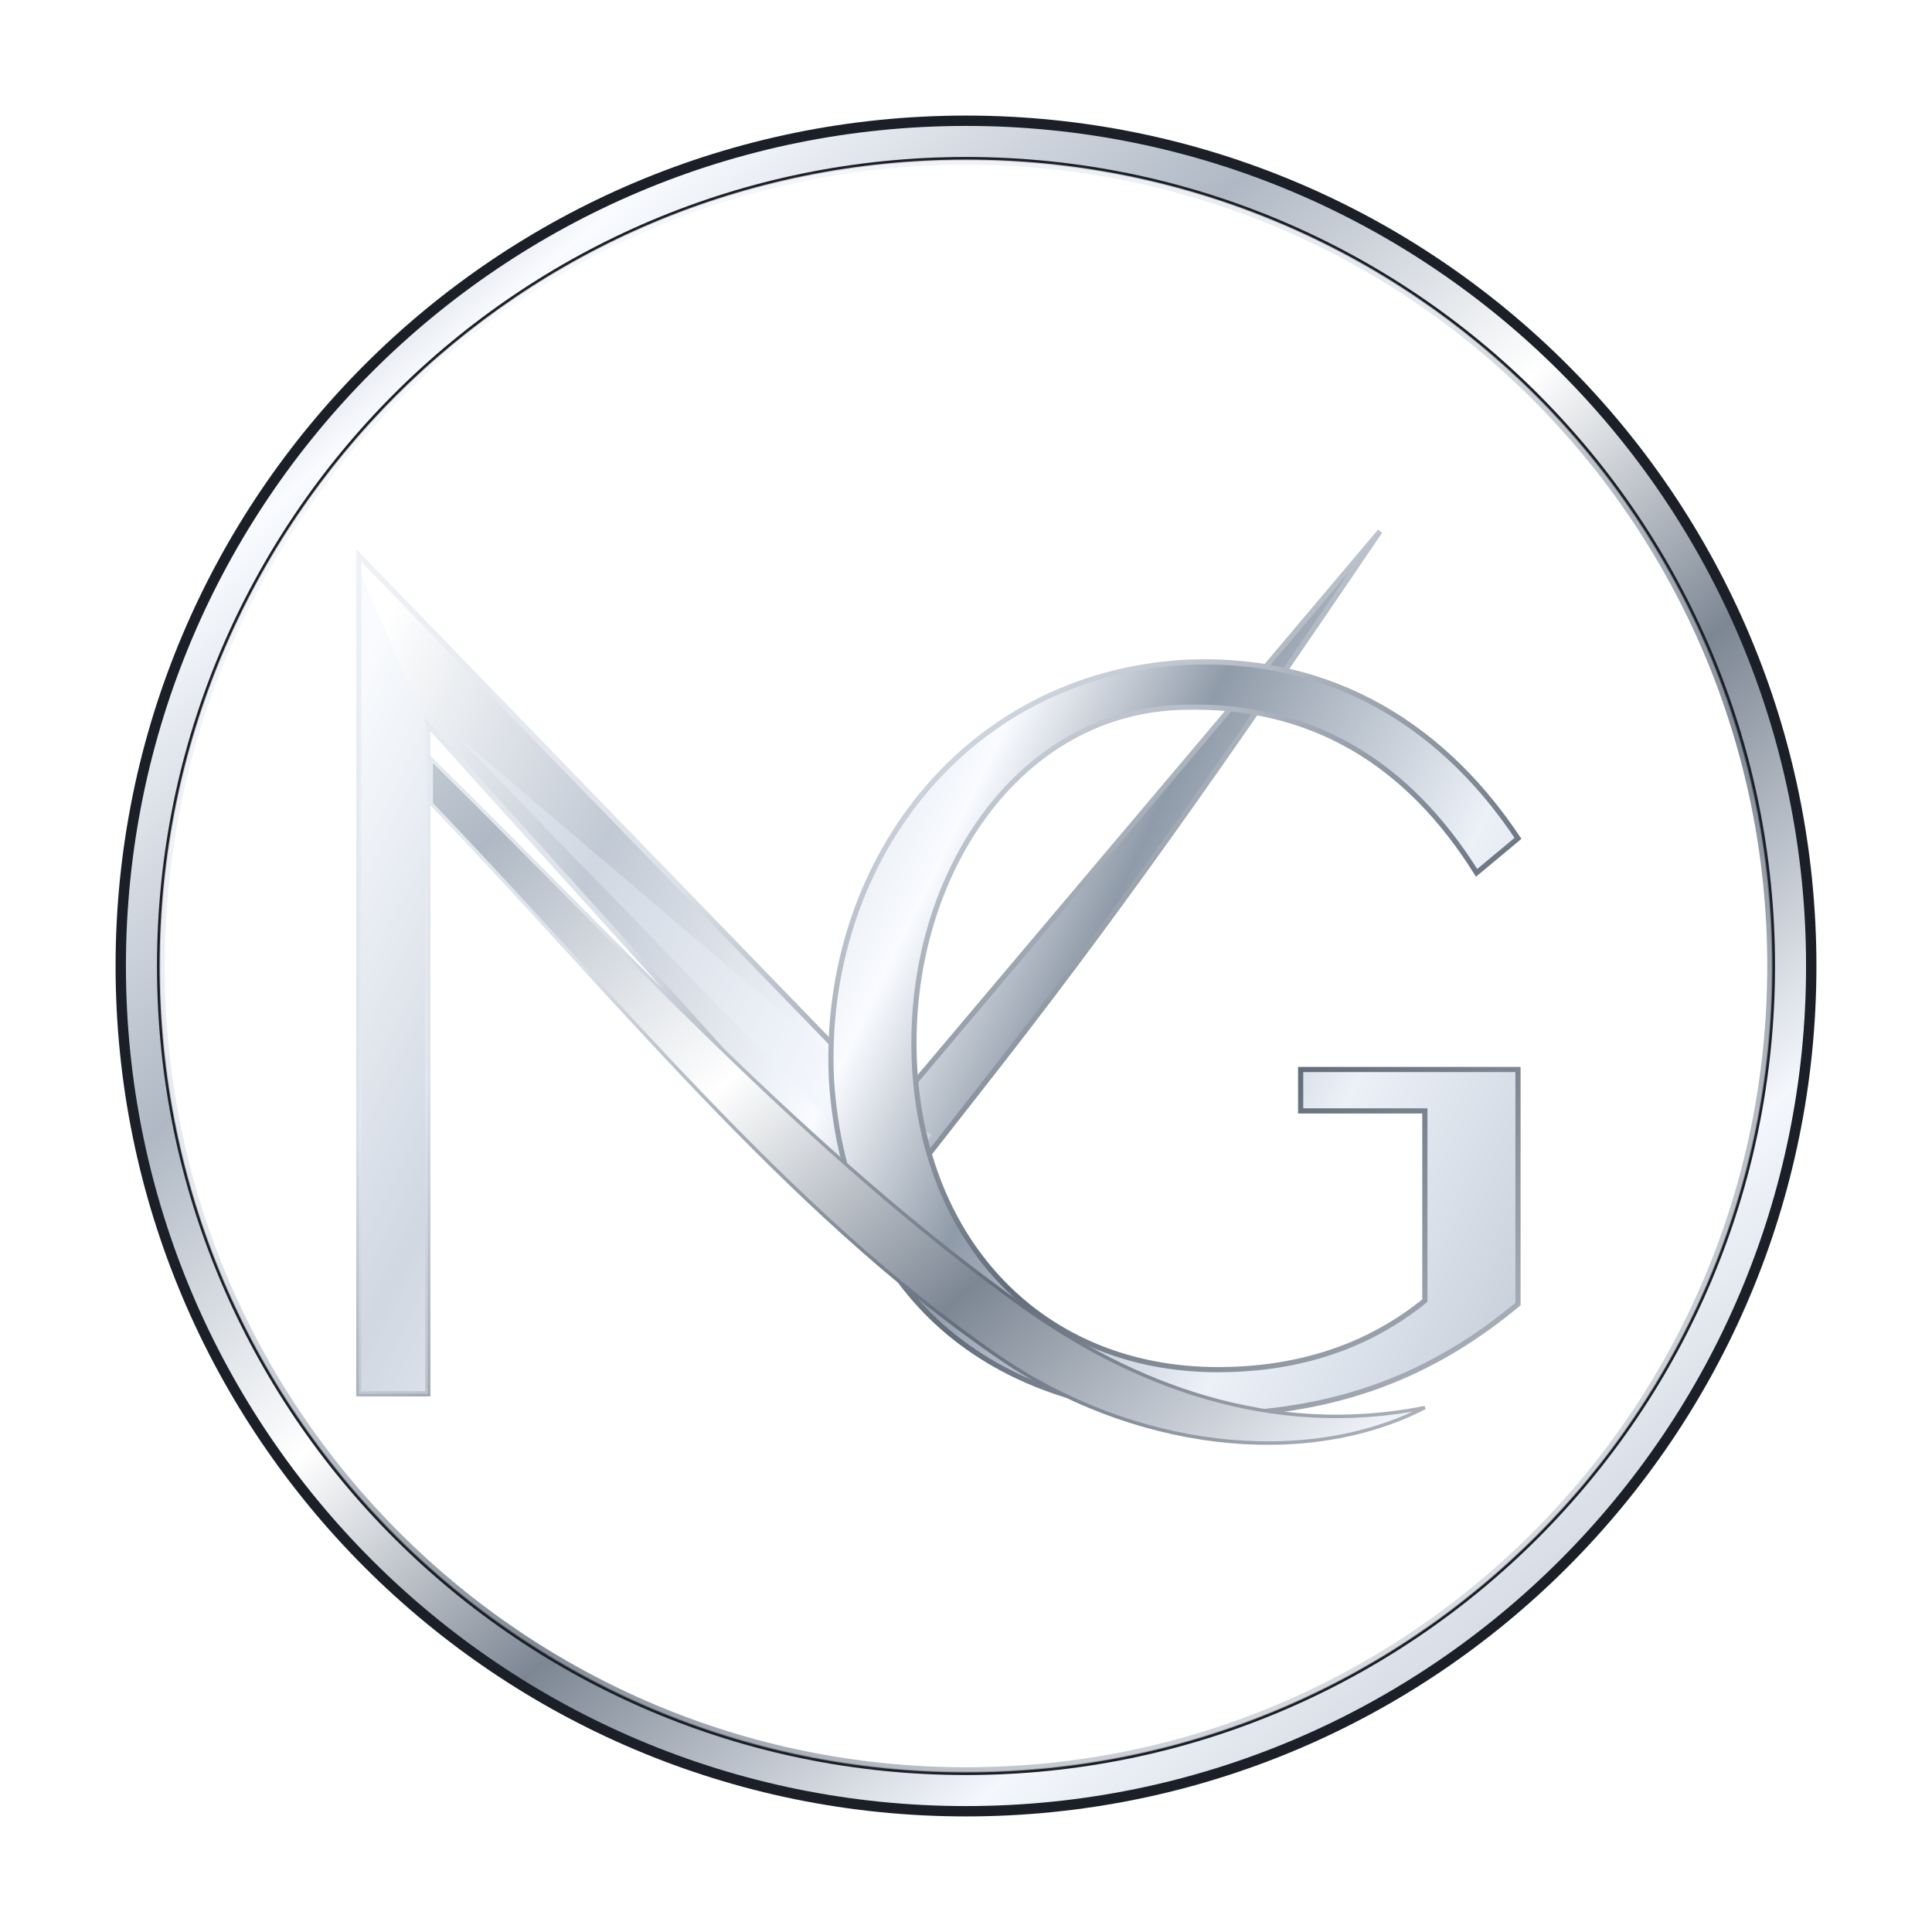
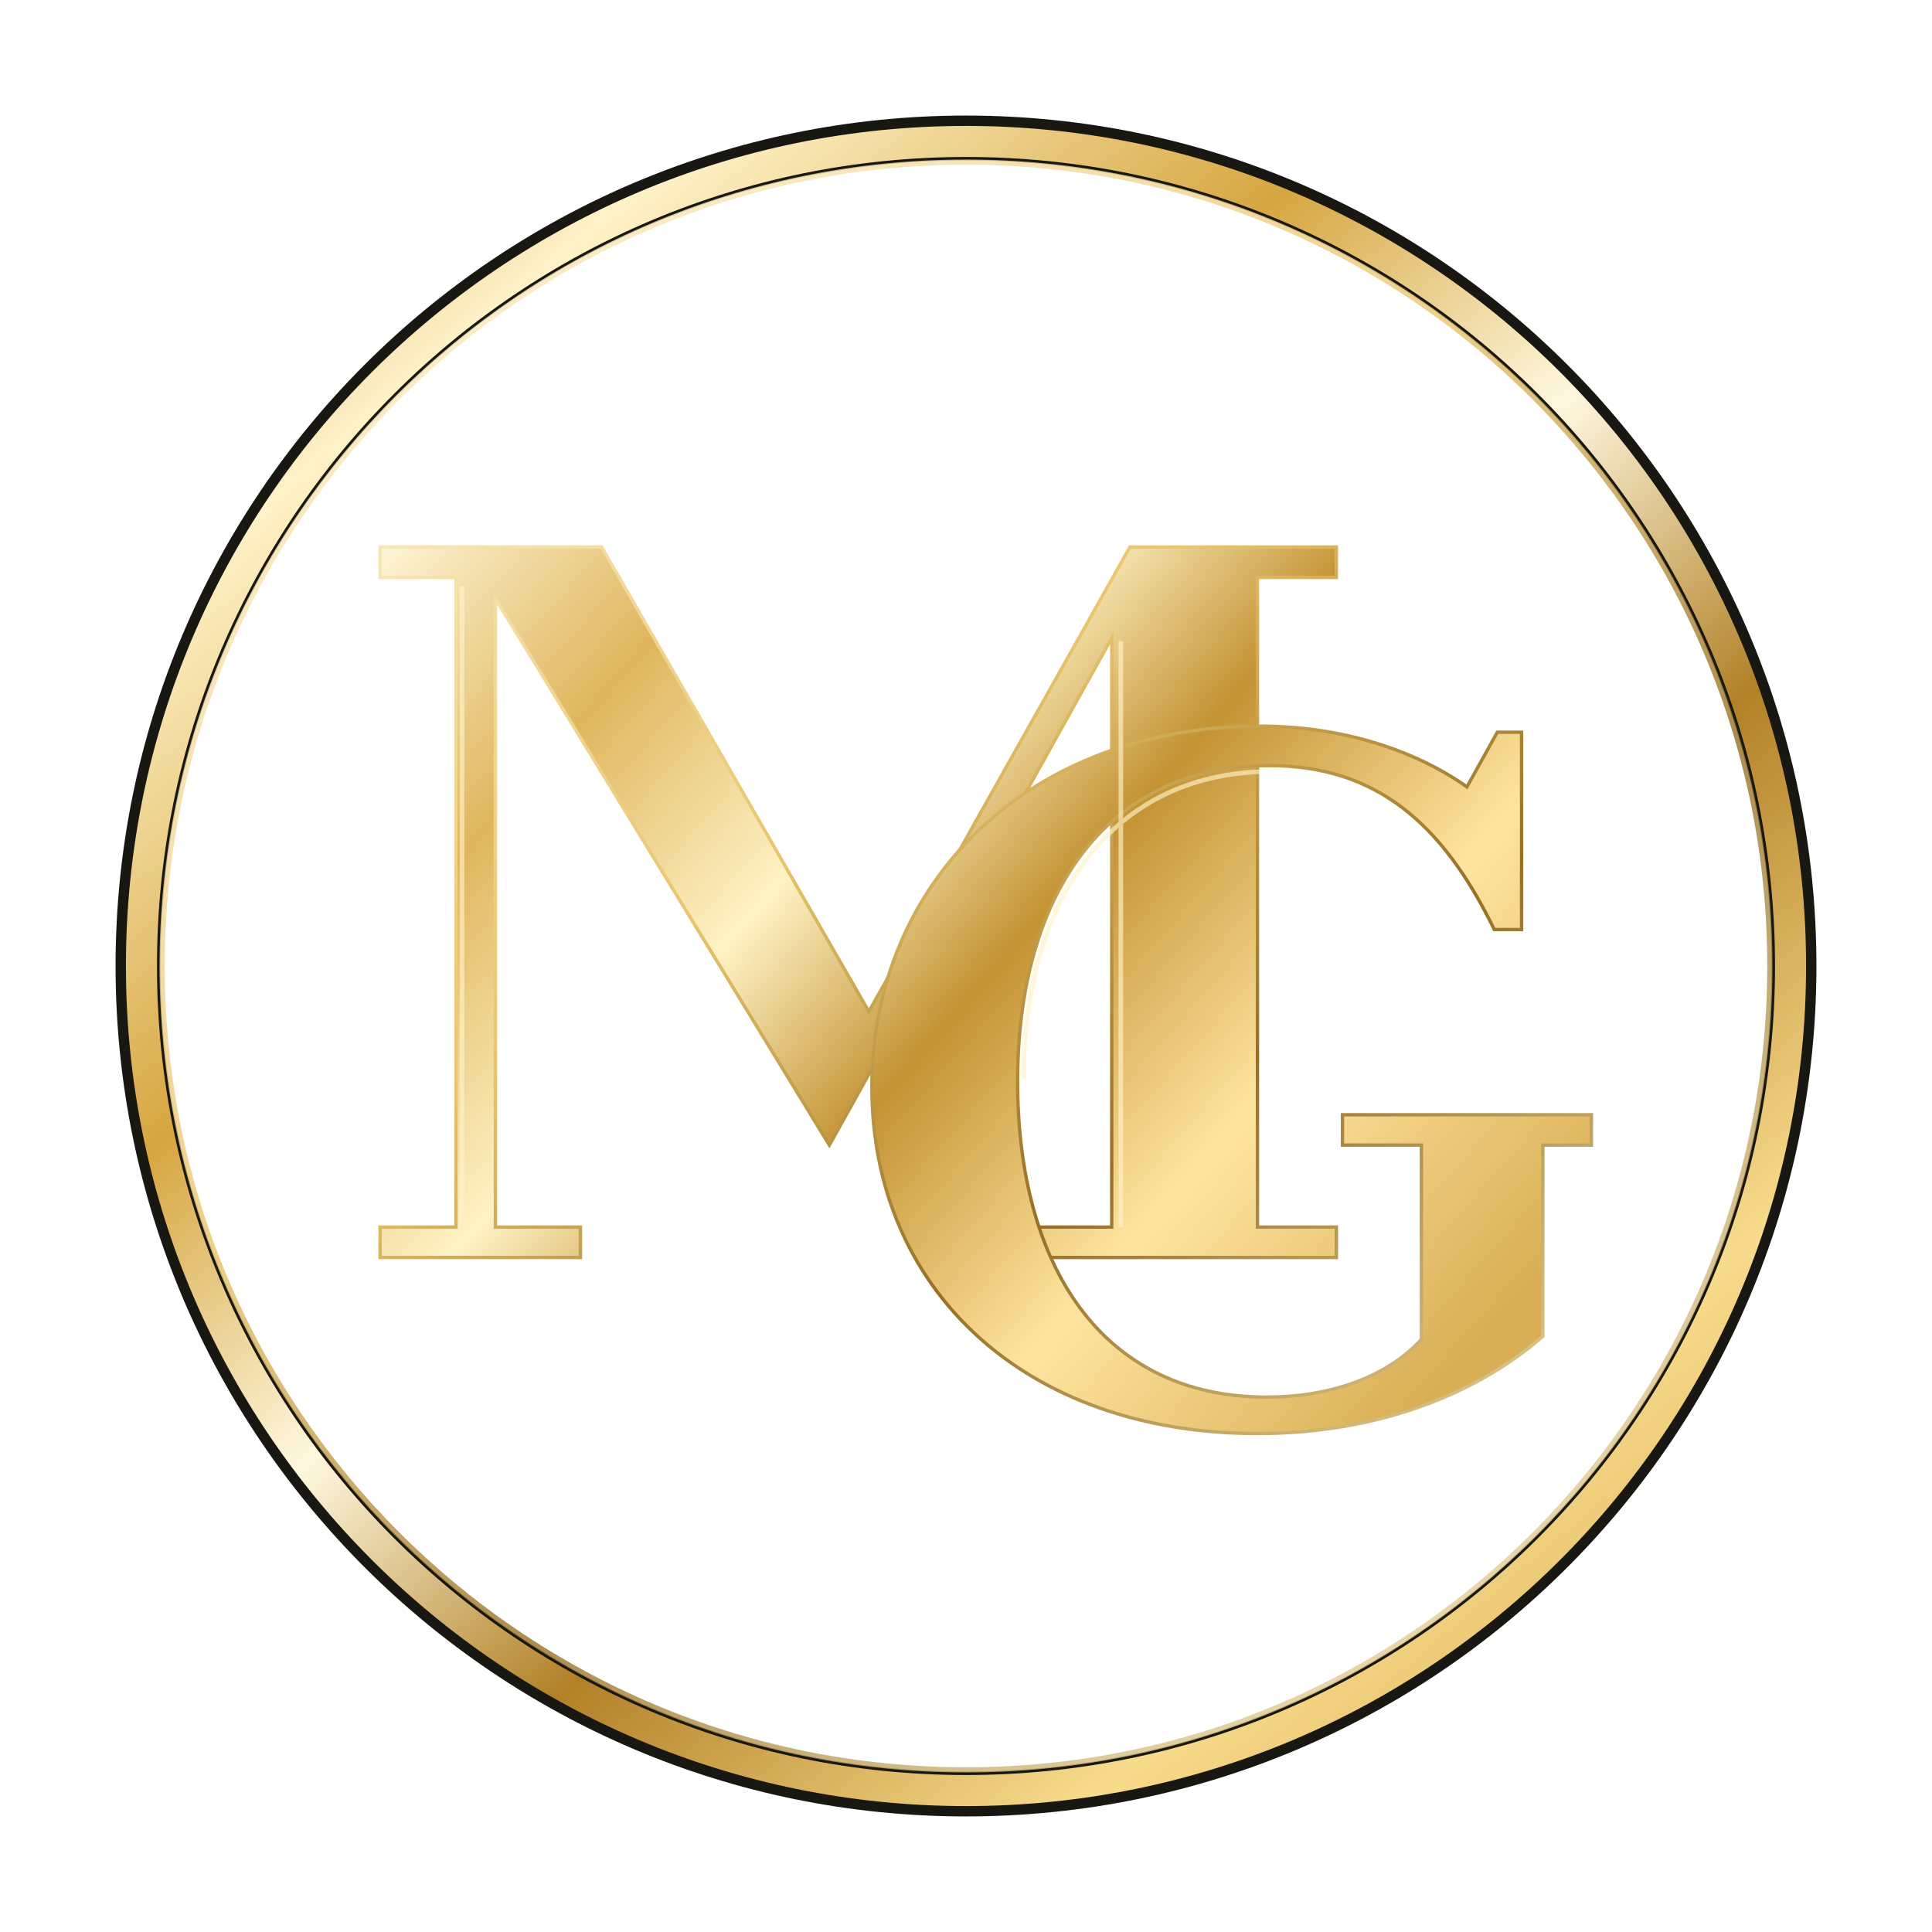
<svg xmlns="http://www.w3.org/2000/svg" viewBox="220 15 560 560" fill="none">
  <defs>
-     <linearGradient id="metal" x1="220" y1="80" x2="720" y2="650" gradientUnits="userSpaceOnUse">
-       <stop stop-color="#626b75" />
-       <stop offset=".15" stop-color="#f9fbff" />
-       <stop offset=".3" stop-color="#afb8c4" />
-       <stop offset=".43" stop-color="#ffffff" />
-       <stop offset=".55" stop-color="#7d8794" />
-       <stop offset=".7" stop-color="#f4f7fc" />
-       <stop offset=".86" stop-color="#b9c2ce" />
-       <stop offset="1" stop-color="#f6f8fc" />
+     <linearGradient id="metal" x1="240" y1="70" x2="730" y2="650" gradientUnits="userSpaceOnUse">
+       <stop stop-color="#b98930" />
+       <stop offset=".14" stop-color="#fff2c8" />
+       <stop offset=".3" stop-color="#d6a640" />
+       <stop offset=".43" stop-color="#fff8df" />
+       <stop offset=".56" stop-color="#b28127" />
+       <stop offset=".72" stop-color="#f8db8c" />
+       <stop offset=".87" stop-color="#d5a84a" />
+       <stop offset="1" stop-color="#fff0bd" />
    </linearGradient>
    <linearGradient id="edge" x1="300" y1="60" x2="660" y2="540" gradientUnits="userSpaceOnUse">
-       <stop stop-color="#fff" />
-       <stop offset=".4" stop-color="#dbe1e9" />
-       <stop offset=".65" stop-color="#636d7b" />
-       <stop offset="1" stop-color="#f9fbff" />
+       <stop stop-color="#fff6da" />
+       <stop offset=".4" stop-color="#e9c56d" />
+       <stop offset=".65" stop-color="#967025" />
+       <stop offset="1" stop-color="#fff1bf" />
    </linearGradient>
-     <linearGradient id="letter" x1="300" y1="260" x2="650" y2="430" gradientUnits="userSpaceOnUse">
-       <stop stop-color="#fff" />
-       <stop offset=".22" stop-color="#c1c9d4" />
-       <stop offset=".45" stop-color="#f9fbff" />
-       <stop offset=".58" stop-color="#909ba9" />
-       <stop offset=".8" stop-color="#ecf1f8" />
-       <stop offset="1" stop-color="#c6ced9" />
+     <linearGradient id="letter" x1="315" y1="145" x2="650" y2="440" gradientUnits="userSpaceOnUse">
+       <stop stop-color="#fff6d8" />
+       <stop offset=".2" stop-color="#dfb65d" />
+       <stop offset=".39" stop-color="#fff2c5" />
+       <stop offset=".55" stop-color="#c49334" />
+       <stop offset=".76" stop-color="#ffe4a0" />
+       <stop offset="1" stop-color="#d9af55" />
    </linearGradient>
  </defs>
-   <circle cx="500" cy="295" r="240" stroke="#1b2028" stroke-width="13" />
+   <circle cx="500" cy="295" r="240" stroke="#191712" stroke-width="13" />
  <circle cx="500" cy="295" r="239" stroke="url(#metal)" stroke-width="9" />
  <circle cx="500" cy="295" r="233" stroke="url(#edge)" stroke-width="1.5" opacity=".8" />
-   <path d="M324 419V176L479 336 620 169C582 225 549 273 510 323L474 369 344 225V419Z" fill="url(#letter)" stroke="url(#edge)" stroke-width="1.5" />
-   <path d="M324 180L344 226V419H324ZM351 227L479 359 490 344 479 336Z" fill="#eef3fb" opacity=".35" />
-   <path d="M660 258C636 222 602 205 563 207 499 211 458 266 461 328 465 390 507 425 569 425 608 425 636 413 660 393V325H597V337H633V392C617 405 597 412 573 412 522 412 487 375 485 322 483 269 515 221 563 220 600 219 628 236 648 268Z" fill="url(#letter)" stroke="url(#edge)" stroke-width="1.5" />
-   <path d="M345 248C397 302 448 366 509 408 548 435 598 441 633 423 588 432 548 416 517 394 454 349 401 290 345 235Z" fill="url(#metal)" stroke="url(#edge)" stroke-width="1" />
+   <g transform="translate(500 295) scale(.88) translate(-500 -295)">
+     <path d="M307 391V381H332V167H307V157H380L468 310 554 157H622V167H596V381H622V391H522V381H548V187L455 354 345 174V381H373V391Z" fill="url(#letter)" stroke="url(#edge)" stroke-width="1.1" />
+     <path d="M683 283H674C657 248 635 229 600 229 545 229 517 273 517 333 517 394 545 437 599 437 619 437 638 431 650 418V354H624V344H706V354H690V417C667 437 634 449 596 449 519 449 469 401 469 335 469 267 521 216 597 216 624 216 648 224 665 236L675 218H683Z" fill="url(#letter)" stroke="url(#edge)" stroke-width="1.1" />
+     <path d="M334 170V380M551 188V381M519 332C519 275 546 233 597 231" stroke="#fff3c9" stroke-width="1.5" opacity=".65" />
+   </g>
</svg>
